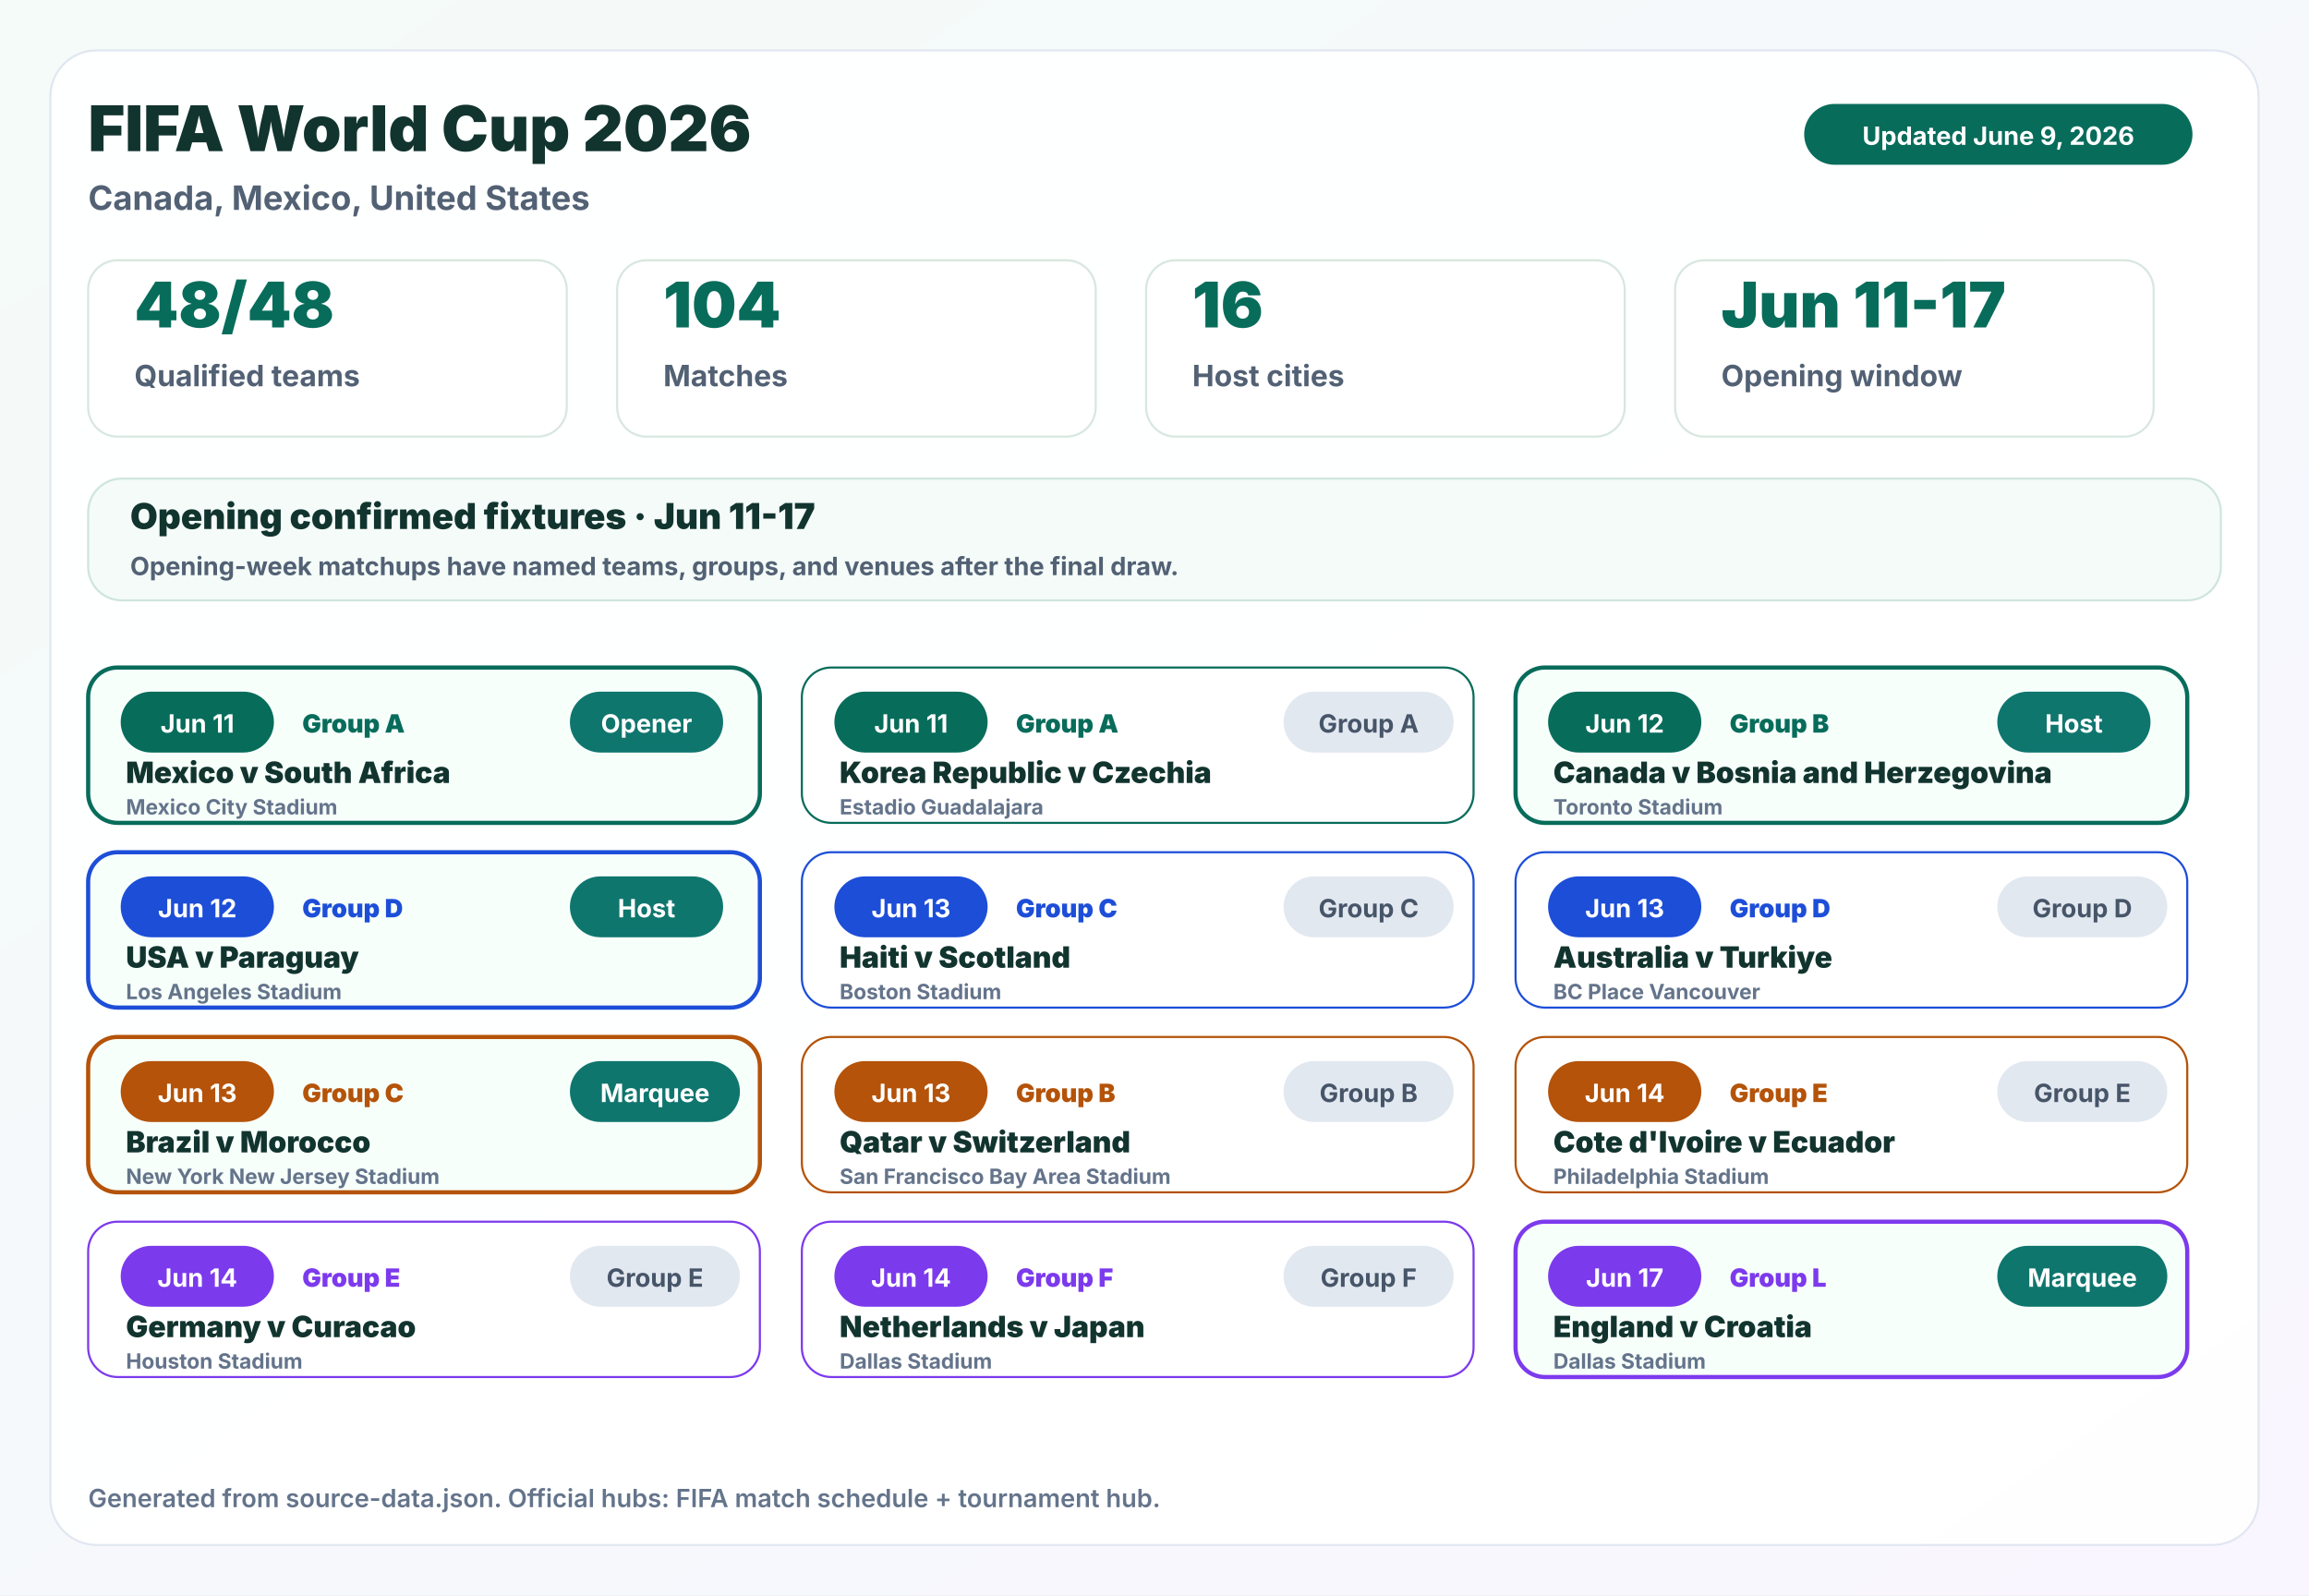
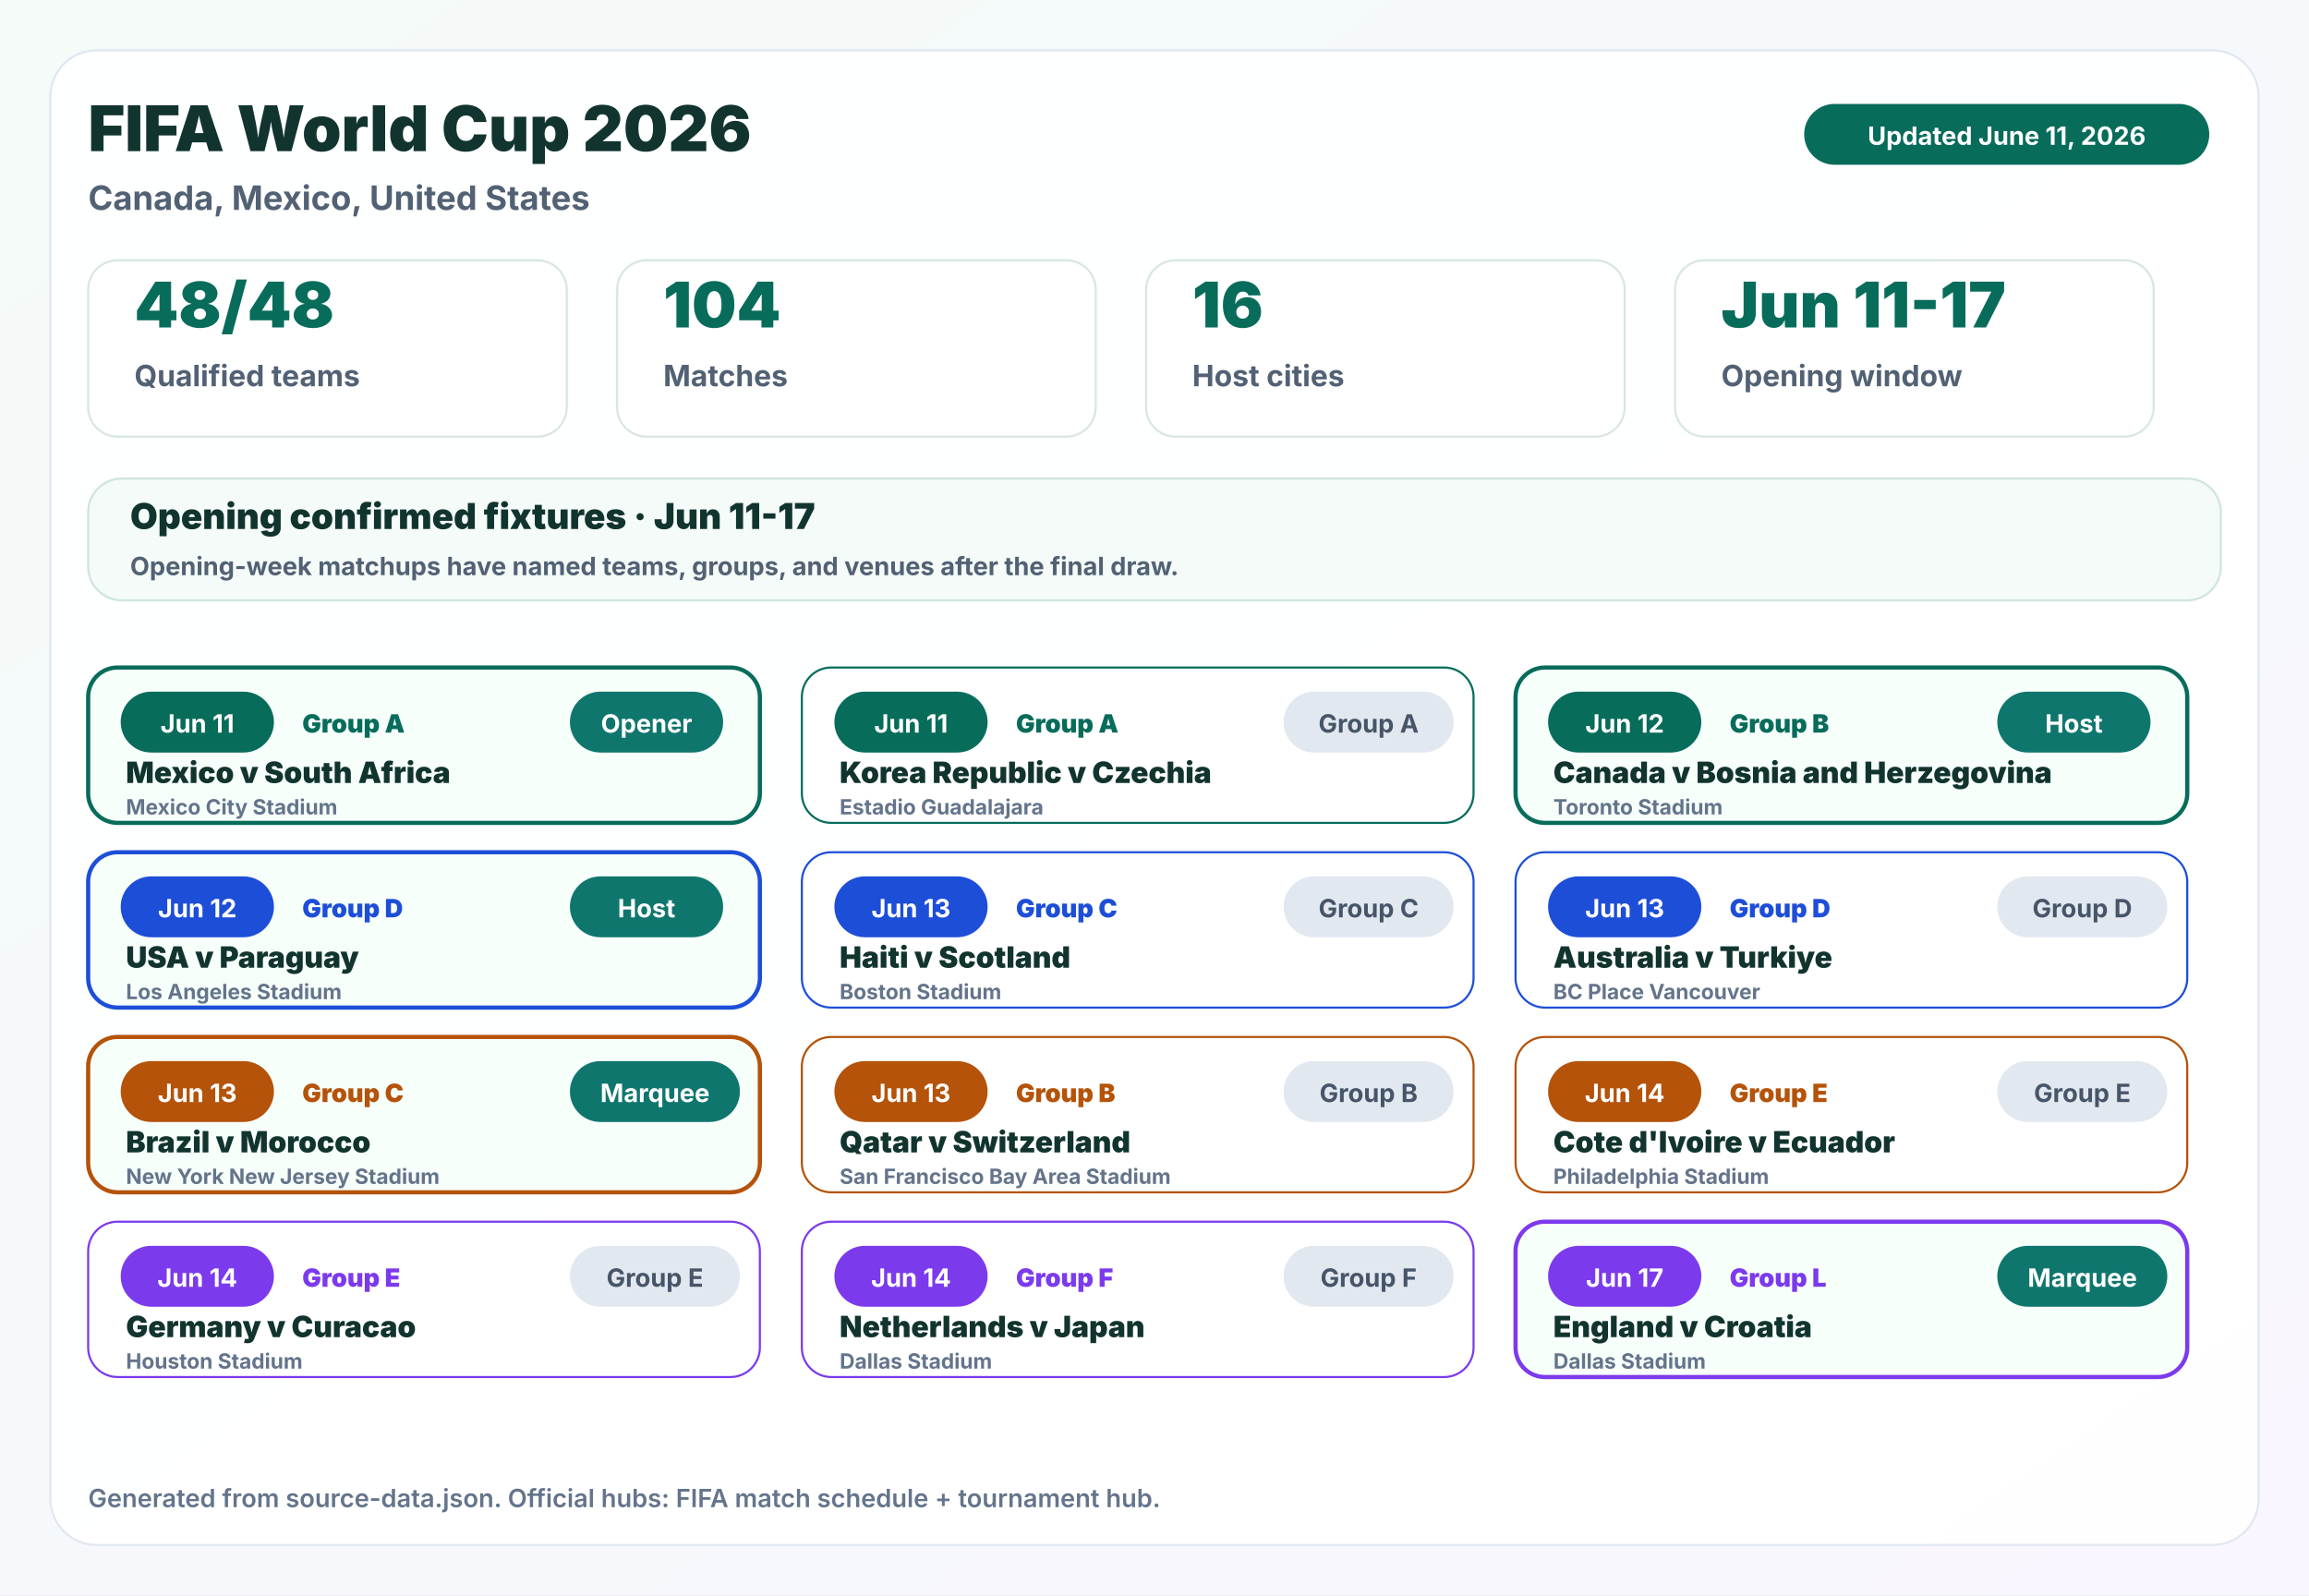
<svg xmlns="http://www.w3.org/2000/svg" width="1100" height="760" viewBox="0 0 1100 760" role="img" aria-labelledby="title desc">
  <defs>
    <linearGradient id="nbaBg" x1="0" y1="0" x2="1" y2="1">
      <stop offset="0" stop-color="#f6f9ff" />
      <stop offset="1" stop-color="#fff7f0" />
    </linearGradient>
    <linearGradient id="fifaBg" x1="0" y1="0" x2="1" y2="1">
      <stop offset="0" stop-color="#f4fbf8" />
      <stop offset="1" stop-color="#f9f6ff" />
    </linearGradient>
    <filter id="softShadow" x="-20%" y="-20%" width="140%" height="140%">
      <feDropShadow dx="0" dy="10" stdDeviation="14" flood-color="#1a2638" flood-opacity="0.12" />
    </filter>
  </defs>
  <rect x="0" y="0" width="1100" height="760" rx="0" fill="url(#fifaBg)" stroke="none" stroke-width="1" opacity="1" />
  <rect x="24" y="24" width="1052" height="712" rx="22" fill="#ffffff" stroke="#dfe6f0" stroke-width="1" opacity="0.94" />
  <text x="42" y="72" font-family="Inter, ui-sans-serif, system-ui, -apple-system, BlinkMacSystemFont, Segoe UI, sans-serif" font-size="30" font-weight="900" fill="#12342f" text-anchor="start">FIFA World Cup 2026</text>
  <text x="42" y="100" font-family="Inter, ui-sans-serif, system-ui, -apple-system, BlinkMacSystemFont, Segoe UI, sans-serif" font-size="16" font-weight="650" fill="#526174" text-anchor="start">Canada, Mexico, United States</text>
-   <rect x="860" y="50" width="184" height="28" rx="14" fill="#086c5b" stroke="#086c5b" stroke-width="1" opacity="1" />
-   <text x="952" y="69" font-family="Inter, ui-sans-serif, system-ui, -apple-system, BlinkMacSystemFont, Segoe UI, sans-serif" font-size="12" font-weight="700" fill="#ffffff" text-anchor="middle">Updated June 9, 2026</text>
+   <rect x="860" y="50" width="192" height="28" rx="14" fill="#086c5b" stroke="#086c5b" stroke-width="1" opacity="1" />
+   <text x="956" y="69" font-family="Inter, ui-sans-serif, system-ui, -apple-system, BlinkMacSystemFont, Segoe UI, sans-serif" font-size="12" font-weight="700" fill="#ffffff" text-anchor="middle">Updated June 11, 2026</text>
  <rect x="42" y="124" width="228" height="84" rx="14" fill="#ffffff" stroke="#d8e7df" stroke-width="1" opacity="1" />
  <text x="64" y="156" font-family="Inter, ui-sans-serif, system-ui, -apple-system, BlinkMacSystemFont, Segoe UI, sans-serif" font-size="30" font-weight="900" fill="#086c5b" text-anchor="start">48/48</text>
  <text x="64" y="184" font-family="Inter, ui-sans-serif, system-ui, -apple-system, BlinkMacSystemFont, Segoe UI, sans-serif" font-size="14" font-weight="700" fill="#526174" text-anchor="start">Qualified teams</text>
  <rect x="294" y="124" width="228" height="84" rx="14" fill="#ffffff" stroke="#d8e7df" stroke-width="1" opacity="1" />
  <text x="316" y="156" font-family="Inter, ui-sans-serif, system-ui, -apple-system, BlinkMacSystemFont, Segoe UI, sans-serif" font-size="30" font-weight="900" fill="#086c5b" text-anchor="start">104</text>
  <text x="316" y="184" font-family="Inter, ui-sans-serif, system-ui, -apple-system, BlinkMacSystemFont, Segoe UI, sans-serif" font-size="14" font-weight="700" fill="#526174" text-anchor="start">Matches</text>
  <rect x="546" y="124" width="228" height="84" rx="14" fill="#ffffff" stroke="#d8e7df" stroke-width="1" opacity="1" />
  <text x="568" y="156" font-family="Inter, ui-sans-serif, system-ui, -apple-system, BlinkMacSystemFont, Segoe UI, sans-serif" font-size="30" font-weight="900" fill="#086c5b" text-anchor="start">16</text>
  <text x="568" y="184" font-family="Inter, ui-sans-serif, system-ui, -apple-system, BlinkMacSystemFont, Segoe UI, sans-serif" font-size="14" font-weight="700" fill="#526174" text-anchor="start">Host cities</text>
  <rect x="798" y="124" width="228" height="84" rx="14" fill="#ffffff" stroke="#d8e7df" stroke-width="1" opacity="1" />
  <text x="820" y="156" font-family="Inter, ui-sans-serif, system-ui, -apple-system, BlinkMacSystemFont, Segoe UI, sans-serif" font-size="30" font-weight="900" fill="#086c5b" text-anchor="start">Jun 11-17</text>
  <text x="820" y="184" font-family="Inter, ui-sans-serif, system-ui, -apple-system, BlinkMacSystemFont, Segoe UI, sans-serif" font-size="14" font-weight="700" fill="#526174" text-anchor="start">Opening window</text>
  <rect x="42" y="228" width="1016" height="58" rx="16" fill="#f4fbf8" stroke="#cfe5dc" stroke-width="1" opacity="1" />
  <text x="62" y="252" font-family="Inter, ui-sans-serif, system-ui, -apple-system, BlinkMacSystemFont, Segoe UI, sans-serif" font-size="17" font-weight="950" fill="#12342f" text-anchor="start">Opening confirmed fixtures · Jun 11-17</text>
  <text x="62" y="274" font-family="Inter, ui-sans-serif, system-ui, -apple-system, BlinkMacSystemFont, Segoe UI, sans-serif" font-size="12" font-weight="650" fill="#526174" text-anchor="start">Opening-week matchups have named teams, groups, and venues after the final draw.</text>
  <g>
    <rect x="42" y="318" width="320" height="74" rx="14" fill="#f7fffb" stroke="#086c5b" stroke-width="2" opacity="1" />
    <rect x="58" y="330" width="72" height="28" rx="14" fill="#086c5b" stroke="#086c5b" stroke-width="1" opacity="1" />
    <text x="94" y="349" font-family="Inter, ui-sans-serif, system-ui, -apple-system, BlinkMacSystemFont, Segoe UI, sans-serif" font-size="12" font-weight="700" fill="#ffffff" text-anchor="middle">Jun 11</text>
    <text x="144" y="349" font-family="Inter, ui-sans-serif, system-ui, -apple-system, BlinkMacSystemFont, Segoe UI, sans-serif" font-size="12" font-weight="900" fill="#086c5b" text-anchor="start">Group A</text>
    <rect x="272" y="330" width="72" height="28" rx="14" fill="#0f766e" stroke="#0f766e" stroke-width="1" opacity="1" />
    <text x="308" y="349" font-family="Inter, ui-sans-serif, system-ui, -apple-system, BlinkMacSystemFont, Segoe UI, sans-serif" font-size="12" font-weight="700" fill="#ffffff" text-anchor="middle">Opener</text>
    <text x="60" y="373" font-family="Inter, ui-sans-serif, system-ui, -apple-system, BlinkMacSystemFont, Segoe UI, sans-serif" font-size="14" font-weight="950" fill="#12342f" text-anchor="start">Mexico v South Africa</text>
    <text x="60" y="388" font-family="Inter, ui-sans-serif, system-ui, -apple-system, BlinkMacSystemFont, Segoe UI, sans-serif" font-size="10" font-weight="650" fill="#64748b" text-anchor="start">Mexico City Stadium</text>
  </g>
  <g>
    <rect x="382" y="318" width="320" height="74" rx="14" fill="#ffffff" stroke="#086c5b" stroke-width="1" opacity="1" />
    <rect x="398" y="330" width="72" height="28" rx="14" fill="#086c5b" stroke="#086c5b" stroke-width="1" opacity="1" />
    <text x="434" y="349" font-family="Inter, ui-sans-serif, system-ui, -apple-system, BlinkMacSystemFont, Segoe UI, sans-serif" font-size="12" font-weight="700" fill="#ffffff" text-anchor="middle">Jun 11</text>
    <text x="484" y="349" font-family="Inter, ui-sans-serif, system-ui, -apple-system, BlinkMacSystemFont, Segoe UI, sans-serif" font-size="12" font-weight="900" fill="#086c5b" text-anchor="start">Group A</text>
    <rect x="612" y="330" width="80" height="28" rx="14" fill="#e2e8f0" stroke="#e2e8f0" stroke-width="1" opacity="1" />
    <text x="652" y="349" font-family="Inter, ui-sans-serif, system-ui, -apple-system, BlinkMacSystemFont, Segoe UI, sans-serif" font-size="12" font-weight="700" fill="#475569" text-anchor="middle">Group A</text>
    <text x="400" y="373" font-family="Inter, ui-sans-serif, system-ui, -apple-system, BlinkMacSystemFont, Segoe UI, sans-serif" font-size="14" font-weight="950" fill="#12342f" text-anchor="start">Korea Republic v Czechia</text>
    <text x="400" y="388" font-family="Inter, ui-sans-serif, system-ui, -apple-system, BlinkMacSystemFont, Segoe UI, sans-serif" font-size="10" font-weight="650" fill="#64748b" text-anchor="start">Estadio Guadalajara</text>
  </g>
  <g>
    <rect x="722" y="318" width="320" height="74" rx="14" fill="#f7fffb" stroke="#086c5b" stroke-width="2" opacity="1" />
    <rect x="738" y="330" width="72" height="28" rx="14" fill="#086c5b" stroke="#086c5b" stroke-width="1" opacity="1" />
    <text x="774" y="349" font-family="Inter, ui-sans-serif, system-ui, -apple-system, BlinkMacSystemFont, Segoe UI, sans-serif" font-size="12" font-weight="700" fill="#ffffff" text-anchor="middle">Jun 12</text>
    <text x="824" y="349" font-family="Inter, ui-sans-serif, system-ui, -apple-system, BlinkMacSystemFont, Segoe UI, sans-serif" font-size="12" font-weight="900" fill="#086c5b" text-anchor="start">Group B</text>
    <rect x="952" y="330" width="72" height="28" rx="14" fill="#0f766e" stroke="#0f766e" stroke-width="1" opacity="1" />
    <text x="988" y="349" font-family="Inter, ui-sans-serif, system-ui, -apple-system, BlinkMacSystemFont, Segoe UI, sans-serif" font-size="12" font-weight="700" fill="#ffffff" text-anchor="middle">Host</text>
    <text x="740" y="373" font-family="Inter, ui-sans-serif, system-ui, -apple-system, BlinkMacSystemFont, Segoe UI, sans-serif" font-size="14" font-weight="950" fill="#12342f" text-anchor="start">Canada v Bosnia and Herzegovina</text>
    <text x="740" y="388" font-family="Inter, ui-sans-serif, system-ui, -apple-system, BlinkMacSystemFont, Segoe UI, sans-serif" font-size="10" font-weight="650" fill="#64748b" text-anchor="start">Toronto Stadium</text>
  </g>
  <g>
    <rect x="42" y="406" width="320" height="74" rx="14" fill="#f7fffb" stroke="#1d4ed8" stroke-width="2" opacity="1" />
    <rect x="58" y="418" width="72" height="28" rx="14" fill="#1d4ed8" stroke="#1d4ed8" stroke-width="1" opacity="1" />
    <text x="94" y="437" font-family="Inter, ui-sans-serif, system-ui, -apple-system, BlinkMacSystemFont, Segoe UI, sans-serif" font-size="12" font-weight="700" fill="#ffffff" text-anchor="middle">Jun 12</text>
    <text x="144" y="437" font-family="Inter, ui-sans-serif, system-ui, -apple-system, BlinkMacSystemFont, Segoe UI, sans-serif" font-size="12" font-weight="900" fill="#1d4ed8" text-anchor="start">Group D</text>
    <rect x="272" y="418" width="72" height="28" rx="14" fill="#0f766e" stroke="#0f766e" stroke-width="1" opacity="1" />
    <text x="308" y="437" font-family="Inter, ui-sans-serif, system-ui, -apple-system, BlinkMacSystemFont, Segoe UI, sans-serif" font-size="12" font-weight="700" fill="#ffffff" text-anchor="middle">Host</text>
    <text x="60" y="461" font-family="Inter, ui-sans-serif, system-ui, -apple-system, BlinkMacSystemFont, Segoe UI, sans-serif" font-size="14" font-weight="950" fill="#12342f" text-anchor="start">USA v Paraguay</text>
    <text x="60" y="476" font-family="Inter, ui-sans-serif, system-ui, -apple-system, BlinkMacSystemFont, Segoe UI, sans-serif" font-size="10" font-weight="650" fill="#64748b" text-anchor="start">Los Angeles Stadium</text>
  </g>
  <g>
    <rect x="382" y="406" width="320" height="74" rx="14" fill="#ffffff" stroke="#1d4ed8" stroke-width="1" opacity="1" />
    <rect x="398" y="418" width="72" height="28" rx="14" fill="#1d4ed8" stroke="#1d4ed8" stroke-width="1" opacity="1" />
    <text x="434" y="437" font-family="Inter, ui-sans-serif, system-ui, -apple-system, BlinkMacSystemFont, Segoe UI, sans-serif" font-size="12" font-weight="700" fill="#ffffff" text-anchor="middle">Jun 13</text>
    <text x="484" y="437" font-family="Inter, ui-sans-serif, system-ui, -apple-system, BlinkMacSystemFont, Segoe UI, sans-serif" font-size="12" font-weight="900" fill="#1d4ed8" text-anchor="start">Group C</text>
    <rect x="612" y="418" width="80" height="28" rx="14" fill="#e2e8f0" stroke="#e2e8f0" stroke-width="1" opacity="1" />
    <text x="652" y="437" font-family="Inter, ui-sans-serif, system-ui, -apple-system, BlinkMacSystemFont, Segoe UI, sans-serif" font-size="12" font-weight="700" fill="#475569" text-anchor="middle">Group C</text>
    <text x="400" y="461" font-family="Inter, ui-sans-serif, system-ui, -apple-system, BlinkMacSystemFont, Segoe UI, sans-serif" font-size="14" font-weight="950" fill="#12342f" text-anchor="start">Haiti v Scotland</text>
    <text x="400" y="476" font-family="Inter, ui-sans-serif, system-ui, -apple-system, BlinkMacSystemFont, Segoe UI, sans-serif" font-size="10" font-weight="650" fill="#64748b" text-anchor="start">Boston Stadium</text>
  </g>
  <g>
    <rect x="722" y="406" width="320" height="74" rx="14" fill="#ffffff" stroke="#1d4ed8" stroke-width="1" opacity="1" />
    <rect x="738" y="418" width="72" height="28" rx="14" fill="#1d4ed8" stroke="#1d4ed8" stroke-width="1" opacity="1" />
    <text x="774" y="437" font-family="Inter, ui-sans-serif, system-ui, -apple-system, BlinkMacSystemFont, Segoe UI, sans-serif" font-size="12" font-weight="700" fill="#ffffff" text-anchor="middle">Jun 13</text>
    <text x="824" y="437" font-family="Inter, ui-sans-serif, system-ui, -apple-system, BlinkMacSystemFont, Segoe UI, sans-serif" font-size="12" font-weight="900" fill="#1d4ed8" text-anchor="start">Group D</text>
    <rect x="952" y="418" width="80" height="28" rx="14" fill="#e2e8f0" stroke="#e2e8f0" stroke-width="1" opacity="1" />
    <text x="992" y="437" font-family="Inter, ui-sans-serif, system-ui, -apple-system, BlinkMacSystemFont, Segoe UI, sans-serif" font-size="12" font-weight="700" fill="#475569" text-anchor="middle">Group D</text>
    <text x="740" y="461" font-family="Inter, ui-sans-serif, system-ui, -apple-system, BlinkMacSystemFont, Segoe UI, sans-serif" font-size="14" font-weight="950" fill="#12342f" text-anchor="start">Australia v Turkiye</text>
    <text x="740" y="476" font-family="Inter, ui-sans-serif, system-ui, -apple-system, BlinkMacSystemFont, Segoe UI, sans-serif" font-size="10" font-weight="650" fill="#64748b" text-anchor="start">BC Place Vancouver</text>
  </g>
  <g>
    <rect x="42" y="494" width="320" height="74" rx="14" fill="#f7fffb" stroke="#b45309" stroke-width="2" opacity="1" />
    <rect x="58" y="506" width="72" height="28" rx="14" fill="#b45309" stroke="#b45309" stroke-width="1" opacity="1" />
    <text x="94" y="525" font-family="Inter, ui-sans-serif, system-ui, -apple-system, BlinkMacSystemFont, Segoe UI, sans-serif" font-size="12" font-weight="700" fill="#ffffff" text-anchor="middle">Jun 13</text>
    <text x="144" y="525" font-family="Inter, ui-sans-serif, system-ui, -apple-system, BlinkMacSystemFont, Segoe UI, sans-serif" font-size="12" font-weight="900" fill="#b45309" text-anchor="start">Group C</text>
    <rect x="272" y="506" width="80" height="28" rx="14" fill="#0f766e" stroke="#0f766e" stroke-width="1" opacity="1" />
    <text x="312" y="525" font-family="Inter, ui-sans-serif, system-ui, -apple-system, BlinkMacSystemFont, Segoe UI, sans-serif" font-size="12" font-weight="700" fill="#ffffff" text-anchor="middle">Marquee</text>
    <text x="60" y="549" font-family="Inter, ui-sans-serif, system-ui, -apple-system, BlinkMacSystemFont, Segoe UI, sans-serif" font-size="14" font-weight="950" fill="#12342f" text-anchor="start">Brazil v Morocco</text>
    <text x="60" y="564" font-family="Inter, ui-sans-serif, system-ui, -apple-system, BlinkMacSystemFont, Segoe UI, sans-serif" font-size="10" font-weight="650" fill="#64748b" text-anchor="start">New York New Jersey Stadium</text>
  </g>
  <g>
    <rect x="382" y="494" width="320" height="74" rx="14" fill="#ffffff" stroke="#b45309" stroke-width="1" opacity="1" />
    <rect x="398" y="506" width="72" height="28" rx="14" fill="#b45309" stroke="#b45309" stroke-width="1" opacity="1" />
    <text x="434" y="525" font-family="Inter, ui-sans-serif, system-ui, -apple-system, BlinkMacSystemFont, Segoe UI, sans-serif" font-size="12" font-weight="700" fill="#ffffff" text-anchor="middle">Jun 13</text>
    <text x="484" y="525" font-family="Inter, ui-sans-serif, system-ui, -apple-system, BlinkMacSystemFont, Segoe UI, sans-serif" font-size="12" font-weight="900" fill="#b45309" text-anchor="start">Group B</text>
    <rect x="612" y="506" width="80" height="28" rx="14" fill="#e2e8f0" stroke="#e2e8f0" stroke-width="1" opacity="1" />
    <text x="652" y="525" font-family="Inter, ui-sans-serif, system-ui, -apple-system, BlinkMacSystemFont, Segoe UI, sans-serif" font-size="12" font-weight="700" fill="#475569" text-anchor="middle">Group B</text>
    <text x="400" y="549" font-family="Inter, ui-sans-serif, system-ui, -apple-system, BlinkMacSystemFont, Segoe UI, sans-serif" font-size="14" font-weight="950" fill="#12342f" text-anchor="start">Qatar v Switzerland</text>
    <text x="400" y="564" font-family="Inter, ui-sans-serif, system-ui, -apple-system, BlinkMacSystemFont, Segoe UI, sans-serif" font-size="10" font-weight="650" fill="#64748b" text-anchor="start">San Francisco Bay Area Stadium</text>
  </g>
  <g>
    <rect x="722" y="494" width="320" height="74" rx="14" fill="#ffffff" stroke="#b45309" stroke-width="1" opacity="1" />
    <rect x="738" y="506" width="72" height="28" rx="14" fill="#b45309" stroke="#b45309" stroke-width="1" opacity="1" />
    <text x="774" y="525" font-family="Inter, ui-sans-serif, system-ui, -apple-system, BlinkMacSystemFont, Segoe UI, sans-serif" font-size="12" font-weight="700" fill="#ffffff" text-anchor="middle">Jun 14</text>
    <text x="824" y="525" font-family="Inter, ui-sans-serif, system-ui, -apple-system, BlinkMacSystemFont, Segoe UI, sans-serif" font-size="12" font-weight="900" fill="#b45309" text-anchor="start">Group E</text>
    <rect x="952" y="506" width="80" height="28" rx="14" fill="#e2e8f0" stroke="#e2e8f0" stroke-width="1" opacity="1" />
    <text x="992" y="525" font-family="Inter, ui-sans-serif, system-ui, -apple-system, BlinkMacSystemFont, Segoe UI, sans-serif" font-size="12" font-weight="700" fill="#475569" text-anchor="middle">Group E</text>
    <text x="740" y="549" font-family="Inter, ui-sans-serif, system-ui, -apple-system, BlinkMacSystemFont, Segoe UI, sans-serif" font-size="14" font-weight="950" fill="#12342f" text-anchor="start">Cote d'Ivoire v Ecuador</text>
    <text x="740" y="564" font-family="Inter, ui-sans-serif, system-ui, -apple-system, BlinkMacSystemFont, Segoe UI, sans-serif" font-size="10" font-weight="650" fill="#64748b" text-anchor="start">Philadelphia Stadium</text>
  </g>
  <g>
    <rect x="42" y="582" width="320" height="74" rx="14" fill="#ffffff" stroke="#7c3aed" stroke-width="1" opacity="1" />
    <rect x="58" y="594" width="72" height="28" rx="14" fill="#7c3aed" stroke="#7c3aed" stroke-width="1" opacity="1" />
    <text x="94" y="613" font-family="Inter, ui-sans-serif, system-ui, -apple-system, BlinkMacSystemFont, Segoe UI, sans-serif" font-size="12" font-weight="700" fill="#ffffff" text-anchor="middle">Jun 14</text>
    <text x="144" y="613" font-family="Inter, ui-sans-serif, system-ui, -apple-system, BlinkMacSystemFont, Segoe UI, sans-serif" font-size="12" font-weight="900" fill="#7c3aed" text-anchor="start">Group E</text>
    <rect x="272" y="594" width="80" height="28" rx="14" fill="#e2e8f0" stroke="#e2e8f0" stroke-width="1" opacity="1" />
    <text x="312" y="613" font-family="Inter, ui-sans-serif, system-ui, -apple-system, BlinkMacSystemFont, Segoe UI, sans-serif" font-size="12" font-weight="700" fill="#475569" text-anchor="middle">Group E</text>
    <text x="60" y="637" font-family="Inter, ui-sans-serif, system-ui, -apple-system, BlinkMacSystemFont, Segoe UI, sans-serif" font-size="14" font-weight="950" fill="#12342f" text-anchor="start">Germany v Curacao</text>
    <text x="60" y="652" font-family="Inter, ui-sans-serif, system-ui, -apple-system, BlinkMacSystemFont, Segoe UI, sans-serif" font-size="10" font-weight="650" fill="#64748b" text-anchor="start">Houston Stadium</text>
  </g>
  <g>
    <rect x="382" y="582" width="320" height="74" rx="14" fill="#ffffff" stroke="#7c3aed" stroke-width="1" opacity="1" />
    <rect x="398" y="594" width="72" height="28" rx="14" fill="#7c3aed" stroke="#7c3aed" stroke-width="1" opacity="1" />
    <text x="434" y="613" font-family="Inter, ui-sans-serif, system-ui, -apple-system, BlinkMacSystemFont, Segoe UI, sans-serif" font-size="12" font-weight="700" fill="#ffffff" text-anchor="middle">Jun 14</text>
    <text x="484" y="613" font-family="Inter, ui-sans-serif, system-ui, -apple-system, BlinkMacSystemFont, Segoe UI, sans-serif" font-size="12" font-weight="900" fill="#7c3aed" text-anchor="start">Group F</text>
    <rect x="612" y="594" width="80" height="28" rx="14" fill="#e2e8f0" stroke="#e2e8f0" stroke-width="1" opacity="1" />
    <text x="652" y="613" font-family="Inter, ui-sans-serif, system-ui, -apple-system, BlinkMacSystemFont, Segoe UI, sans-serif" font-size="12" font-weight="700" fill="#475569" text-anchor="middle">Group F</text>
    <text x="400" y="637" font-family="Inter, ui-sans-serif, system-ui, -apple-system, BlinkMacSystemFont, Segoe UI, sans-serif" font-size="14" font-weight="950" fill="#12342f" text-anchor="start">Netherlands v Japan</text>
    <text x="400" y="652" font-family="Inter, ui-sans-serif, system-ui, -apple-system, BlinkMacSystemFont, Segoe UI, sans-serif" font-size="10" font-weight="650" fill="#64748b" text-anchor="start">Dallas Stadium</text>
  </g>
  <g>
    <rect x="722" y="582" width="320" height="74" rx="14" fill="#f7fffb" stroke="#7c3aed" stroke-width="2" opacity="1" />
    <rect x="738" y="594" width="72" height="28" rx="14" fill="#7c3aed" stroke="#7c3aed" stroke-width="1" opacity="1" />
    <text x="774" y="613" font-family="Inter, ui-sans-serif, system-ui, -apple-system, BlinkMacSystemFont, Segoe UI, sans-serif" font-size="12" font-weight="700" fill="#ffffff" text-anchor="middle">Jun 17</text>
    <text x="824" y="613" font-family="Inter, ui-sans-serif, system-ui, -apple-system, BlinkMacSystemFont, Segoe UI, sans-serif" font-size="12" font-weight="900" fill="#7c3aed" text-anchor="start">Group L</text>
    <rect x="952" y="594" width="80" height="28" rx="14" fill="#0f766e" stroke="#0f766e" stroke-width="1" opacity="1" />
    <text x="992" y="613" font-family="Inter, ui-sans-serif, system-ui, -apple-system, BlinkMacSystemFont, Segoe UI, sans-serif" font-size="12" font-weight="700" fill="#ffffff" text-anchor="middle">Marquee</text>
    <text x="740" y="637" font-family="Inter, ui-sans-serif, system-ui, -apple-system, BlinkMacSystemFont, Segoe UI, sans-serif" font-size="14" font-weight="950" fill="#12342f" text-anchor="start">England v Croatia</text>
    <text x="740" y="652" font-family="Inter, ui-sans-serif, system-ui, -apple-system, BlinkMacSystemFont, Segoe UI, sans-serif" font-size="10" font-weight="650" fill="#64748b" text-anchor="start">Dallas Stadium</text>
  </g>
  <text x="42" y="718" font-family="Inter, ui-sans-serif, system-ui, -apple-system, BlinkMacSystemFont, Segoe UI, sans-serif" font-size="12" font-weight="600" fill="#64748b" text-anchor="start">Generated from source-data.json. Official hubs: FIFA match schedule + tournament hub.</text>
</svg>
